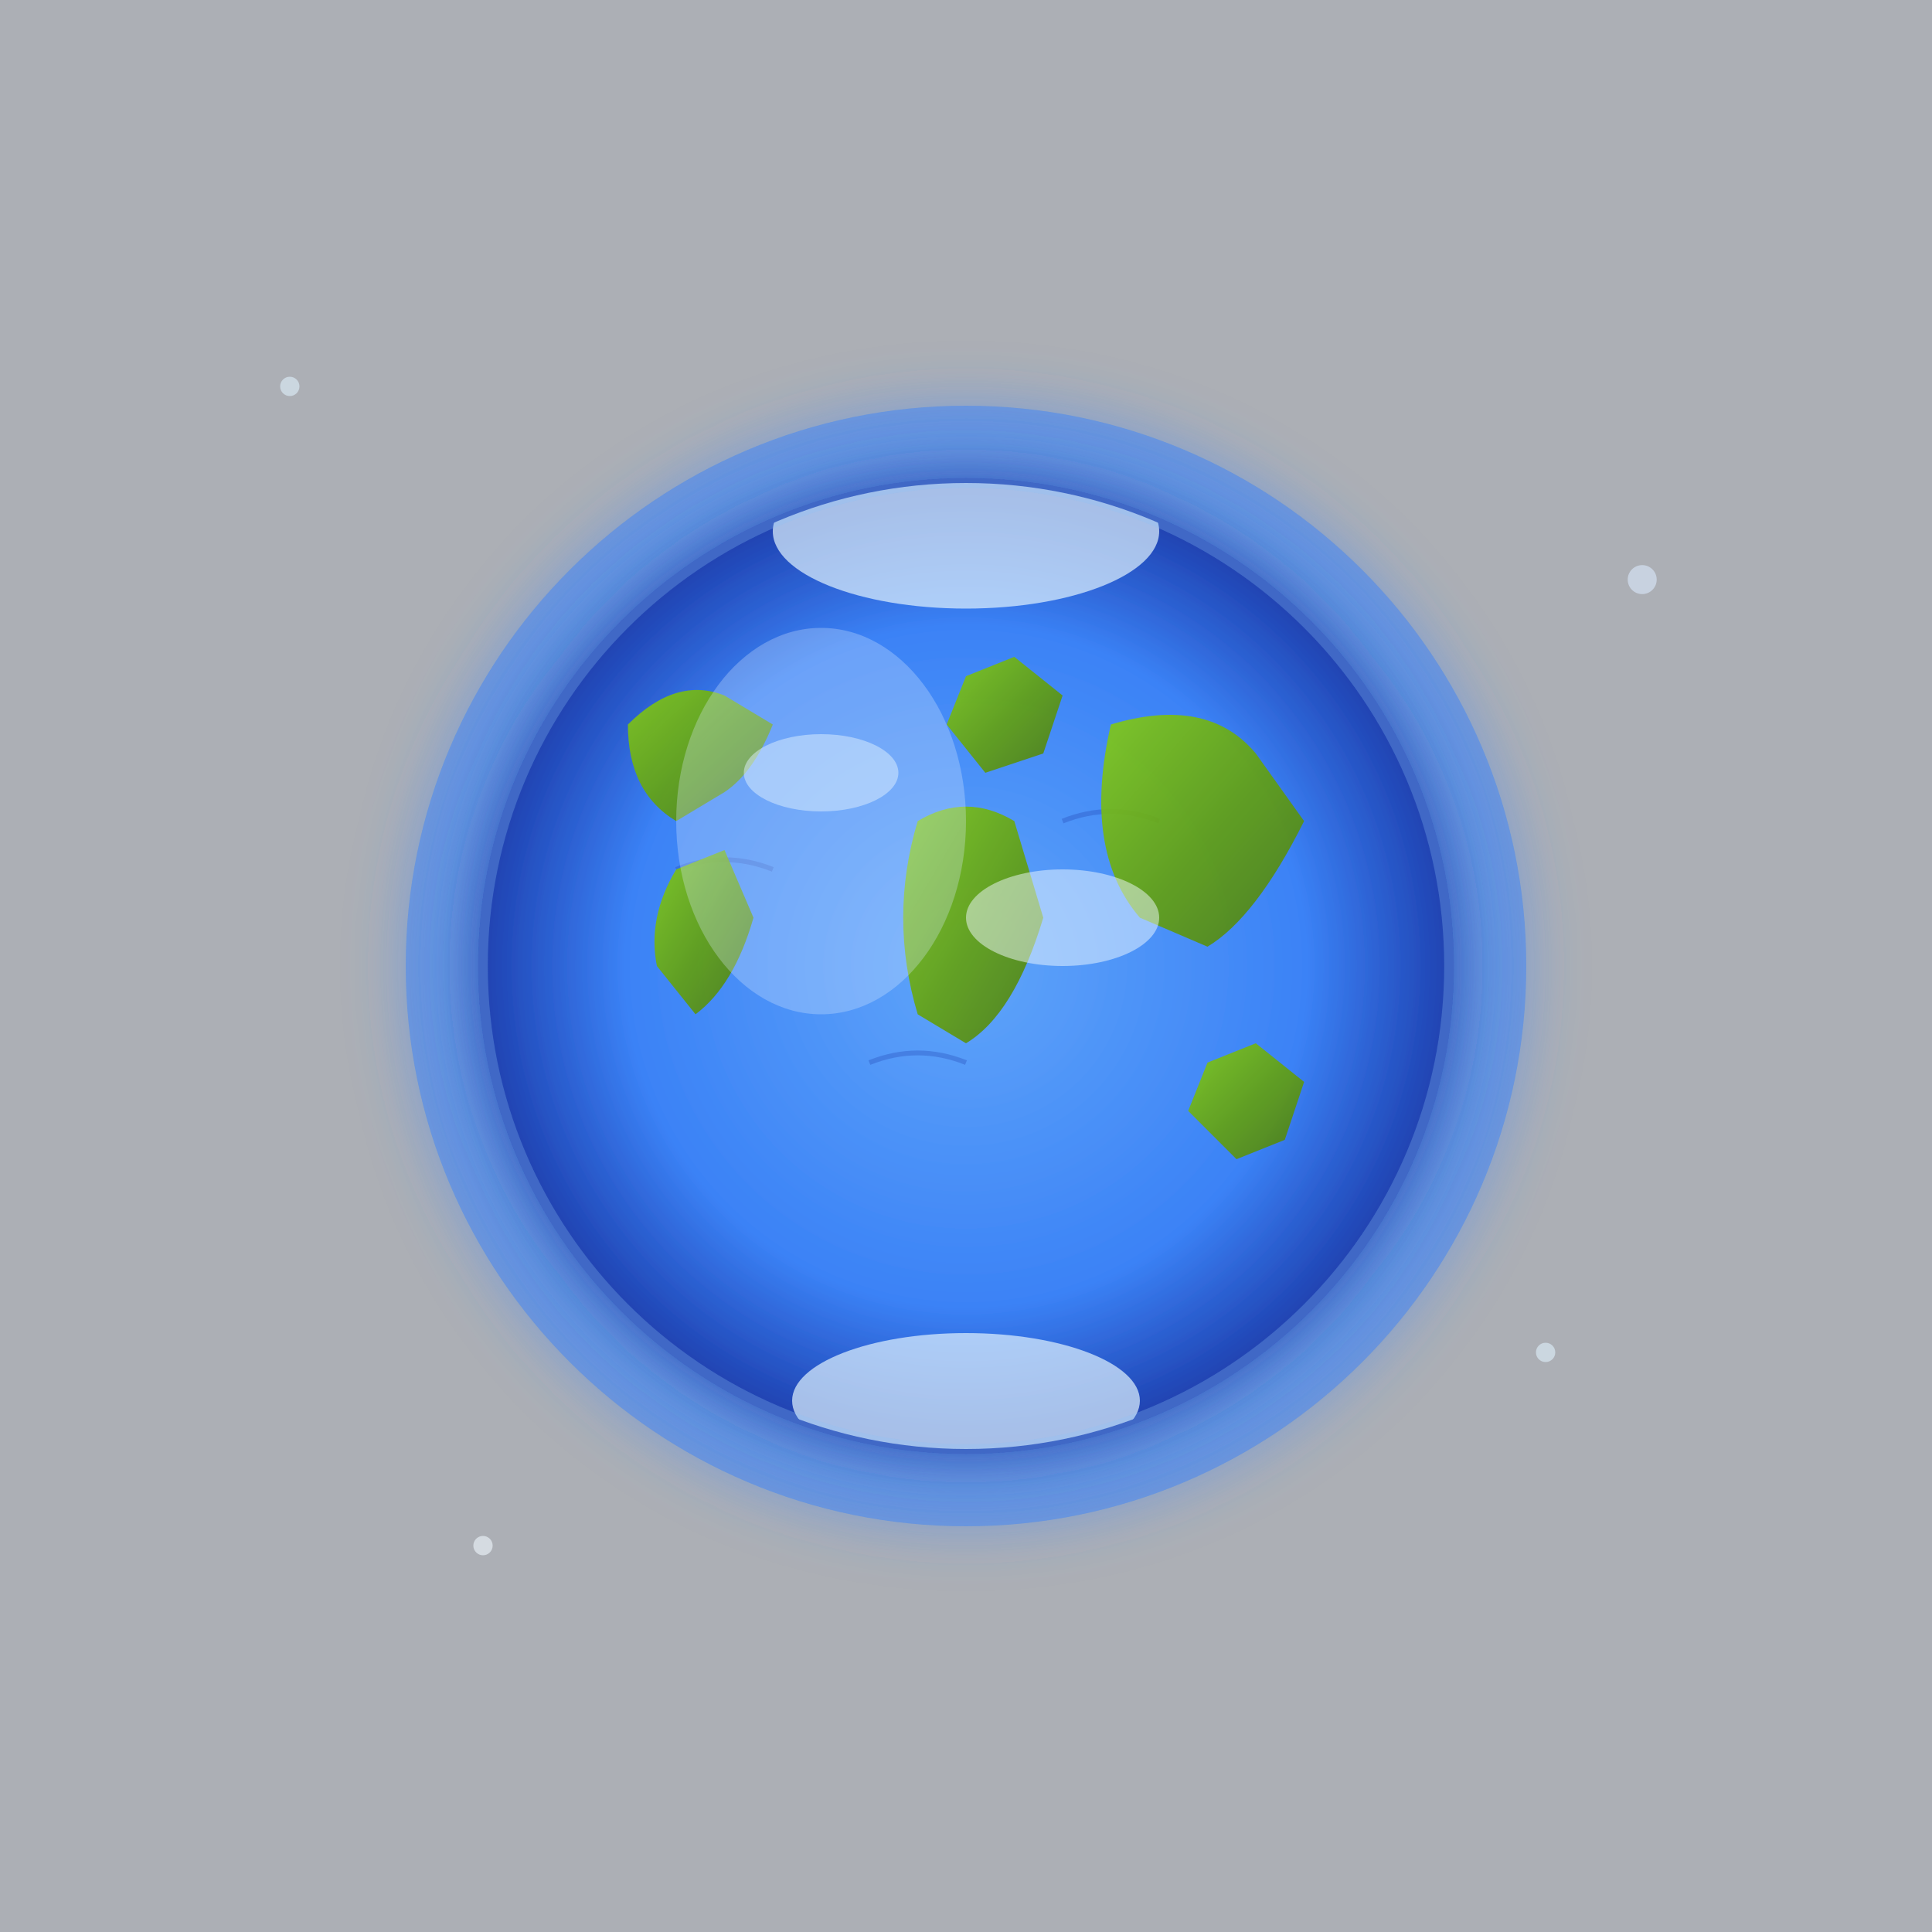
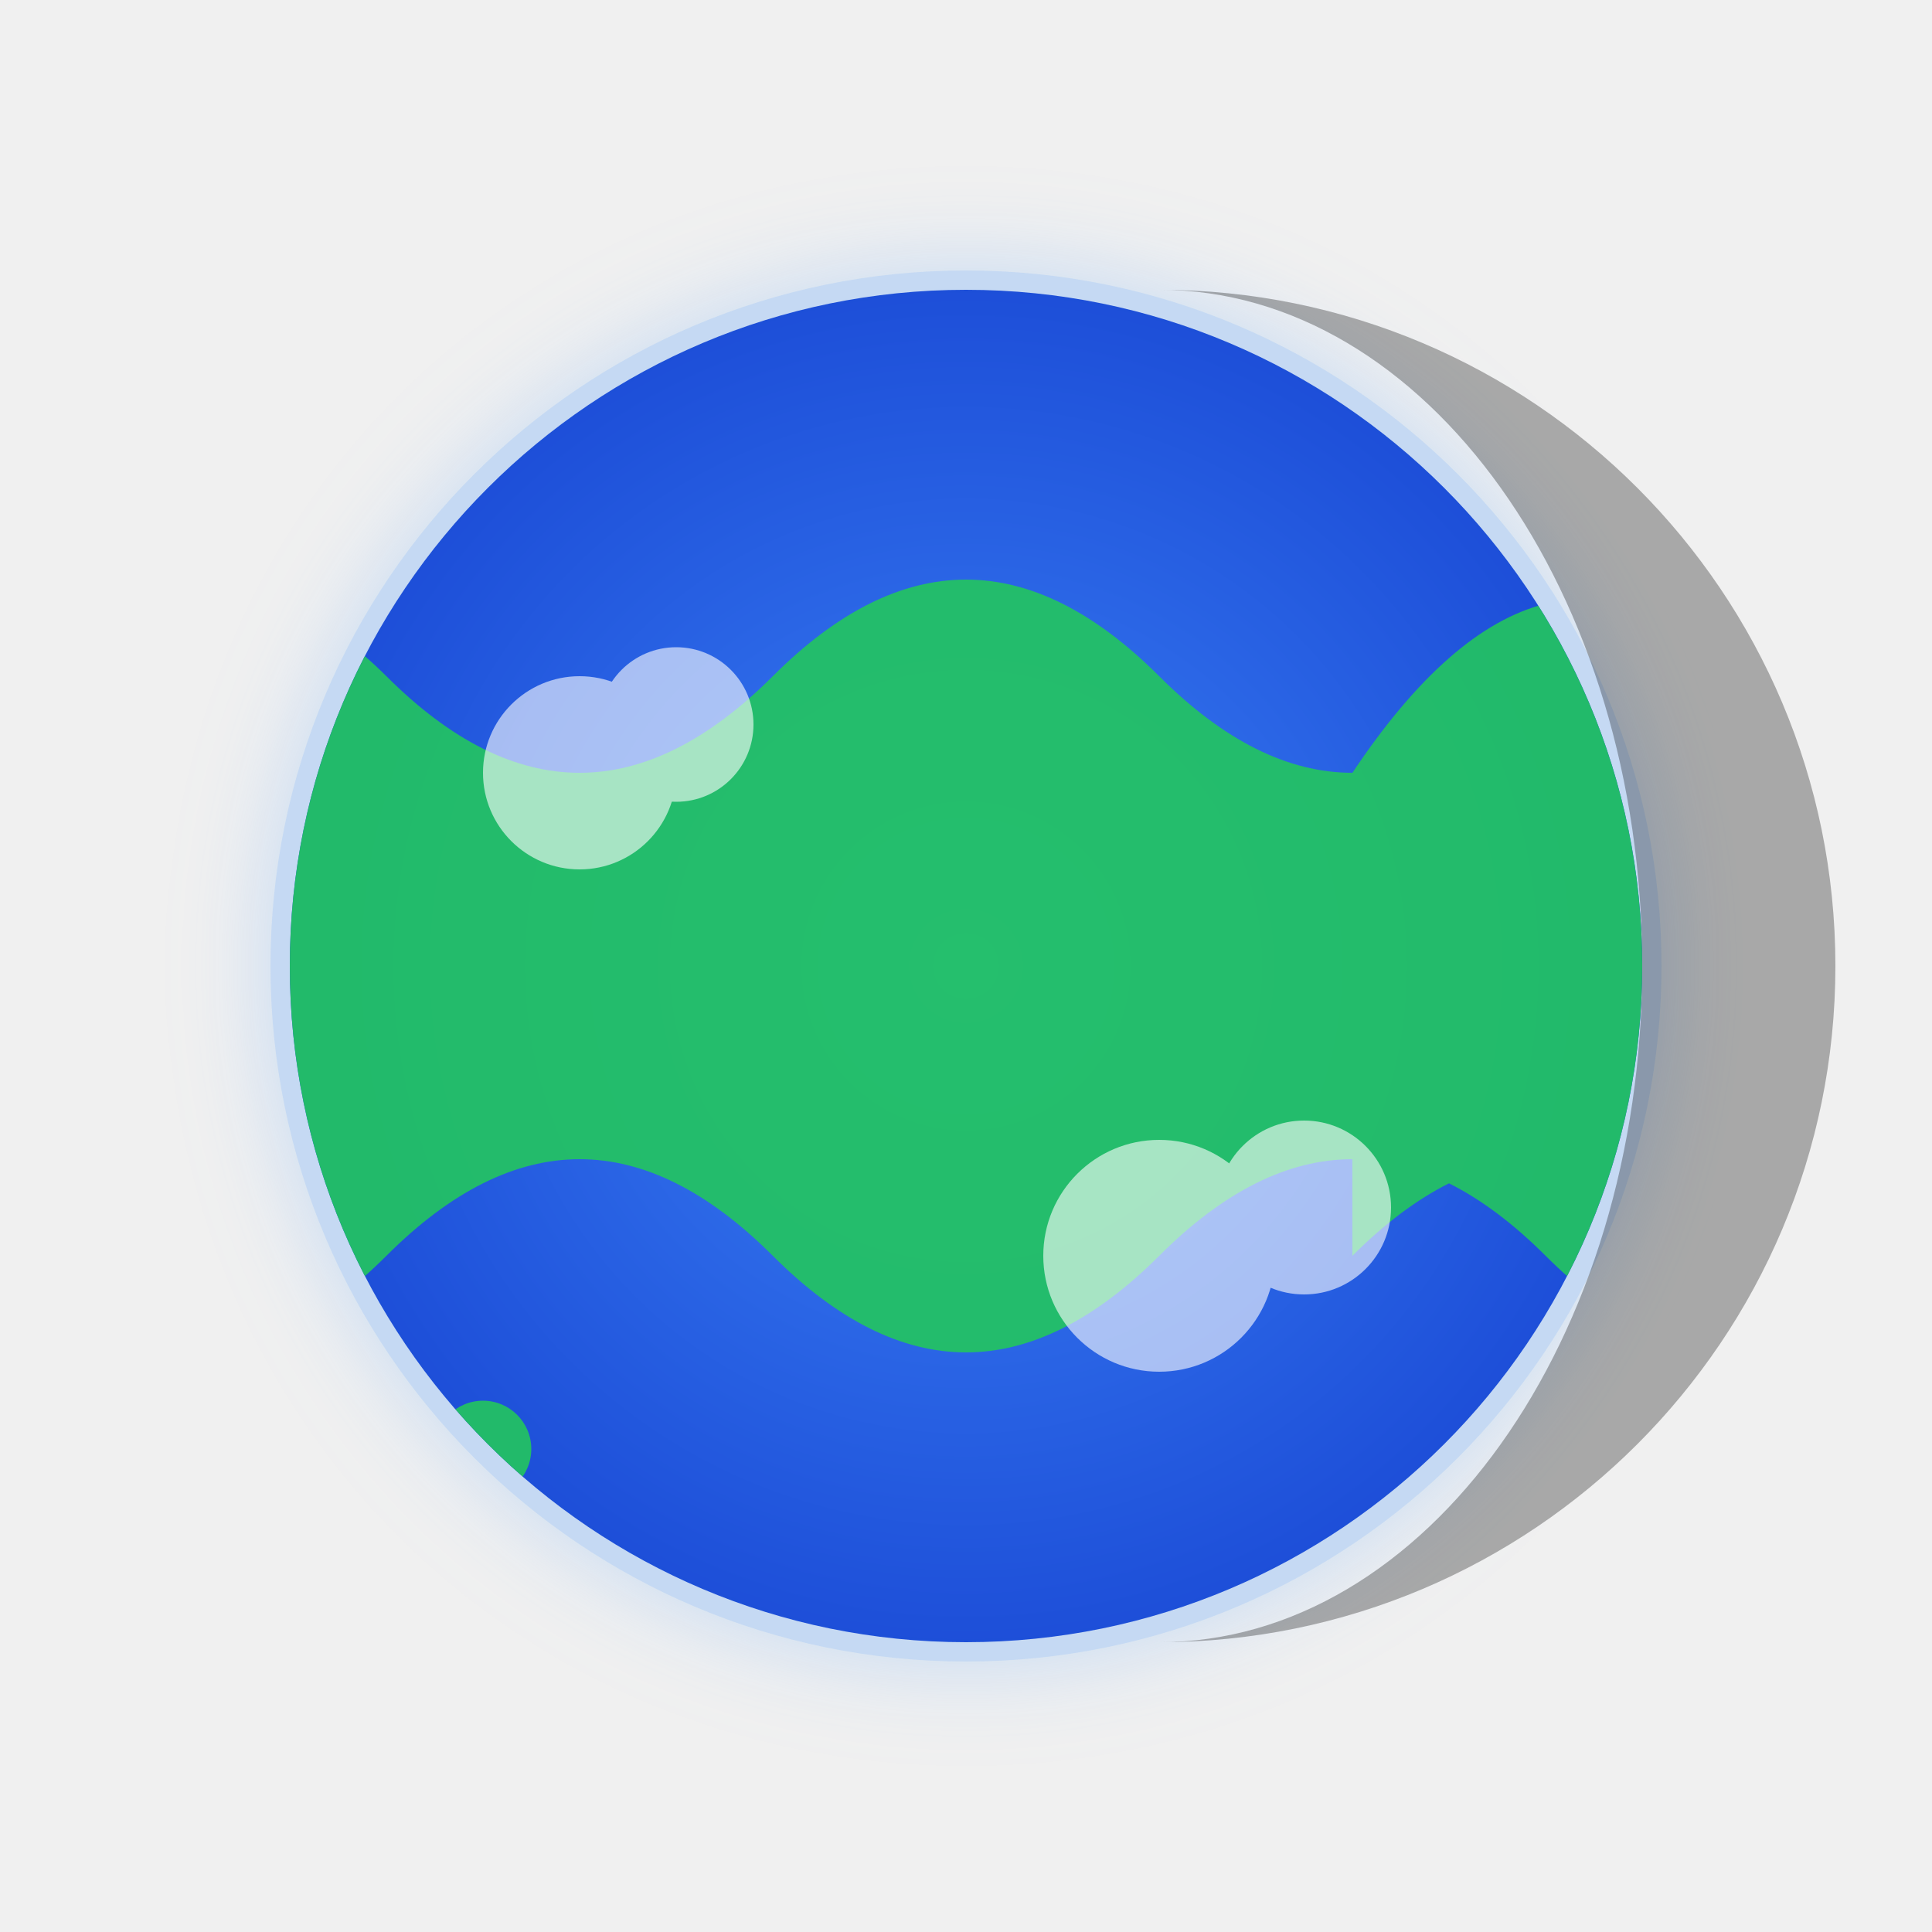
<svg xmlns="http://www.w3.org/2000/svg" viewBox="0 0 200 200" width="200" height="200">
  <defs>
-     <radialGradient id="earthGradient">
-       <stop offset="0%" style="stop-color:#60a5fa;stop-opacity:1" />
-       <stop offset="70%" style="stop-color:#3b82f6;stop-opacity:1" />
-       <stop offset="100%" style="stop-color:#1e40af;stop-opacity:1" />
+     <radialGradient id="oceanGradient" cx="50%" cy="50%" r="50%">
+       <stop offset="0%" style="stop-color:#3b82f6;stop-opacity:1" />
+       <stop offset="100%" style="stop-color:#1d4ed8;stop-opacity:1" />
    </radialGradient>
-     <radialGradient id="atmosphereGradient">
-       <stop offset="0%" style="stop-color:#93c5fd;stop-opacity:0" />
-       <stop offset="70%" style="stop-color:#60a5fa;stop-opacity:0.3" />
-       <stop offset="100%" style="stop-color:#3b82f6;stop-opacity:0.5" />
-     </radialGradient>
-     <linearGradient id="landGradient" x1="0%" y1="0%" x2="100%" y2="100%">
-       <stop offset="0%" style="stop-color:#84cc16;stop-opacity:1" />
-       <stop offset="50%" style="stop-color:#65a30d;stop-opacity:1" />
-       <stop offset="100%" style="stop-color:#4d7c0f;stop-opacity:1" />
-     </linearGradient>
-     <filter id="earthGlow">
-       <feGaussianBlur stdDeviation="3" result="coloredBlur" />
+     <filter id="atmosphereGlow" x="-20%" y="-20%" width="140%" height="140%">
+       <feGaussianBlur stdDeviation="5" result="coloredBlur" />
      <feMerge>
        <feMergeNode in="coloredBlur" />
        <feMergeNode in="SourceGraphic" />
      </feMerge>
    </filter>
-     <clipPath id="earthClip">
-       <circle cx="100" cy="100" r="50" />
+     <clipPath id="globeClip">
+       <circle cx="0" cy="0" r="70" />
    </clipPath>
  </defs>
-   <rect width="200" height="200" fill="#0f172a" opacity="0.3" />
-   <g id="stars" opacity="0.6">
-     <circle cx="30" cy="40" r="1" fill="#e0f2fe">
-       <animate attributeName="opacity" values="0.3;1;0.3" dur="3s" repeatCount="indefinite" />
-     </circle>
-     <circle cx="170" cy="60" r="1.5" fill="#dbeafe">
-       <animate attributeName="opacity" values="0.5;1;0.5" dur="2s" repeatCount="indefinite" />
-     </circle>
-     <circle cx="50" cy="160" r="1" fill="#f0f9ff">
-       <animate attributeName="opacity" values="0.4;1;0.4" dur="2.5s" repeatCount="indefinite" />
-     </circle>
-     <circle cx="160" cy="140" r="1" fill="#e0f2fe">
-       <animate attributeName="opacity" values="0.3;1;0.3" dur="3.5s" repeatCount="indefinite" />
-     </circle>
+   <g transform="translate(100, 100)">
+     <circle r="72" fill="#60a5fa" opacity="0.3" filter="url(#atmosphereGlow)" />
+     <circle r="70" fill="url(#oceanGradient)" />
+     <g clip-path="url(#globeClip)">
+       <g fill="#22c55e" opacity="0.9">
+         <animateTransform attributeName="transform" type="translate" from="-140,0" to="0,0" dur="10s" repeatCount="indefinite" />
+         <path d="M -100,-20 Q -80,-50 -60,-30 Q -40,-10 -20,-30 Q 0,-50 20,-30 Q 40,-10 60,-30 Q 80,-50 100,-30 L 100,30 Q 80,50 60,30 Q 40,10 20,30 Q 0,50 -20,30 Q -40,10 -60,30 Q -80,50 -100,30 Z" />
+         <path d="M 40,-20 Q 60,-50 80,-30 Q 100,-10 120,-30 Q 140,-50 160,-30 Q 180,-10 200,-30 L 200,30 Q 180,50 160,30 Q 140,10 120,30 Q 100,50 80,30 Q 60,10 40,30 Z" />
+         <circle cx="-50" cy="50" r="5" />
+         <circle cx="90" cy="-50" r="8" />
+         <circle cx="150" cy="40" r="6" />
+       </g>
+     </g>
+     <path d="M 0,-70 A 70,70 0 0,1 0,70 A 50,70 0 0,0 0,-70 Z" fill="#000000" opacity="0.3" transform="translate(20,0)" />
+     <g fill="#ffffff" opacity="0.6" clip-path="url(#globeClip)">
+       <animateTransform attributeName="transform" type="translate" from="-100,0" to="100,0" dur="15s" repeatCount="indefinite" />
+       <circle cx="-40" cy="-20" r="10" />
+       <circle cx="-30" cy="-25" r="8" />
+       <circle cx="20" cy="30" r="12" />
+       <circle cx="35" cy="25" r="9" />
+     </g>
  </g>
-   <circle cx="100" cy="100" r="58" fill="url(#atmosphereGradient)" filter="url(#earthGlow)">
-     <animate attributeName="opacity" values="0.6;0.8;0.6" dur="4s" repeatCount="indefinite" />
-   </circle>
-   <circle cx="100" cy="100" r="50" fill="url(#earthGradient)" stroke="#1e40af" stroke-width="1" filter="url(#earthGlow)" />
-   <g clip-path="url(#earthClip)">
-     <g opacity="0.3">
-       <path d="M 70 90 Q 75 88 80 90" stroke="#1e40af" stroke-width="0.5" fill="none" />
-       <path d="M 90 110 Q 95 108 100 110" stroke="#1e40af" stroke-width="0.5" fill="none" />
-       <path d="M 110 85 Q 115 83 120 85" stroke="#1e40af" stroke-width="0.5" fill="none" />
-     </g>
-     <g id="continents">
-       <path d="M 65 75 Q 70 70 75 72 L 80 75 Q 78 80 75 82 L 70 85 Q 65 82 65 75 Z" fill="url(#landGradient)" opacity="0.9" />
-       <path d="M 70 90 L 75 88 L 78 95 Q 76 102 72 105 L 68 100 Q 67 95 70 90 Z" fill="url(#landGradient)" opacity="0.9" />
-       <path d="M 95 85 Q 100 82 105 85 L 108 95 Q 105 105 100 108 L 95 105 Q 92 95 95 85 Z" fill="url(#landGradient)" opacity="0.9" />
-       <path d="M 100 70 L 105 68 L 110 72 L 108 78 L 102 80 L 98 75 Z" fill="url(#landGradient)" opacity="0.9" />
-       <path d="M 115 75 Q 125 72 130 78 L 135 85 Q 130 95 125 98 L 118 95 Q 112 88 115 75 Z" fill="url(#landGradient)" opacity="0.9" />
-       <path d="M 125 110 L 130 108 L 135 112 L 133 118 L 128 120 L 123 115 Z" fill="url(#landGradient)" opacity="0.9" />
-     </g>
-     <g id="clouds" opacity="0.5">
-       <ellipse cx="85" cy="80" rx="8" ry="4" fill="#e0f2fe">
-         <animateTransform attributeName="transform" type="translate" values="0,0; 10,0; 20,0" dur="20s" repeatCount="indefinite" />
-         <animate attributeName="opacity" values="0.3;0.6;0.3" dur="5s" repeatCount="indefinite" />
-       </ellipse>
-       <ellipse cx="110" cy="95" rx="10" ry="5" fill="#f0f9ff">
-         <animateTransform attributeName="transform" type="translate" values="0,0; 8,0; 16,0" dur="18s" repeatCount="indefinite" />
-         <animate attributeName="opacity" values="0.4;0.7;0.4" dur="4s" repeatCount="indefinite" />
-       </ellipse>
-     </g>
-     <ellipse cx="100" cy="55" rx="20" ry="8" fill="#e0f2fe" opacity="0.7" />
-     <ellipse cx="100" cy="145" rx="18" ry="7" fill="#e0f2fe" opacity="0.7" />
-   </g>
-   <circle cx="100" cy="100" r="50" fill="none" stroke="#93c5fd" stroke-width="1" opacity="0.3">
-     <animate attributeName="stroke-width" values="1;2;1" dur="3s" repeatCount="indefinite" />
-     <animate attributeName="opacity" values="0.2;0.5;0.2" dur="3s" repeatCount="indefinite" />
-   </circle>
-   <ellipse cx="85" cy="85" rx="15" ry="20" fill="#dbeafe" opacity="0.3" />
-   <animateTransform attributeName="transform" type="rotate" from="0 100 100" to="360 100 100" dur="30s" repeatCount="indefinite" />
</svg>
